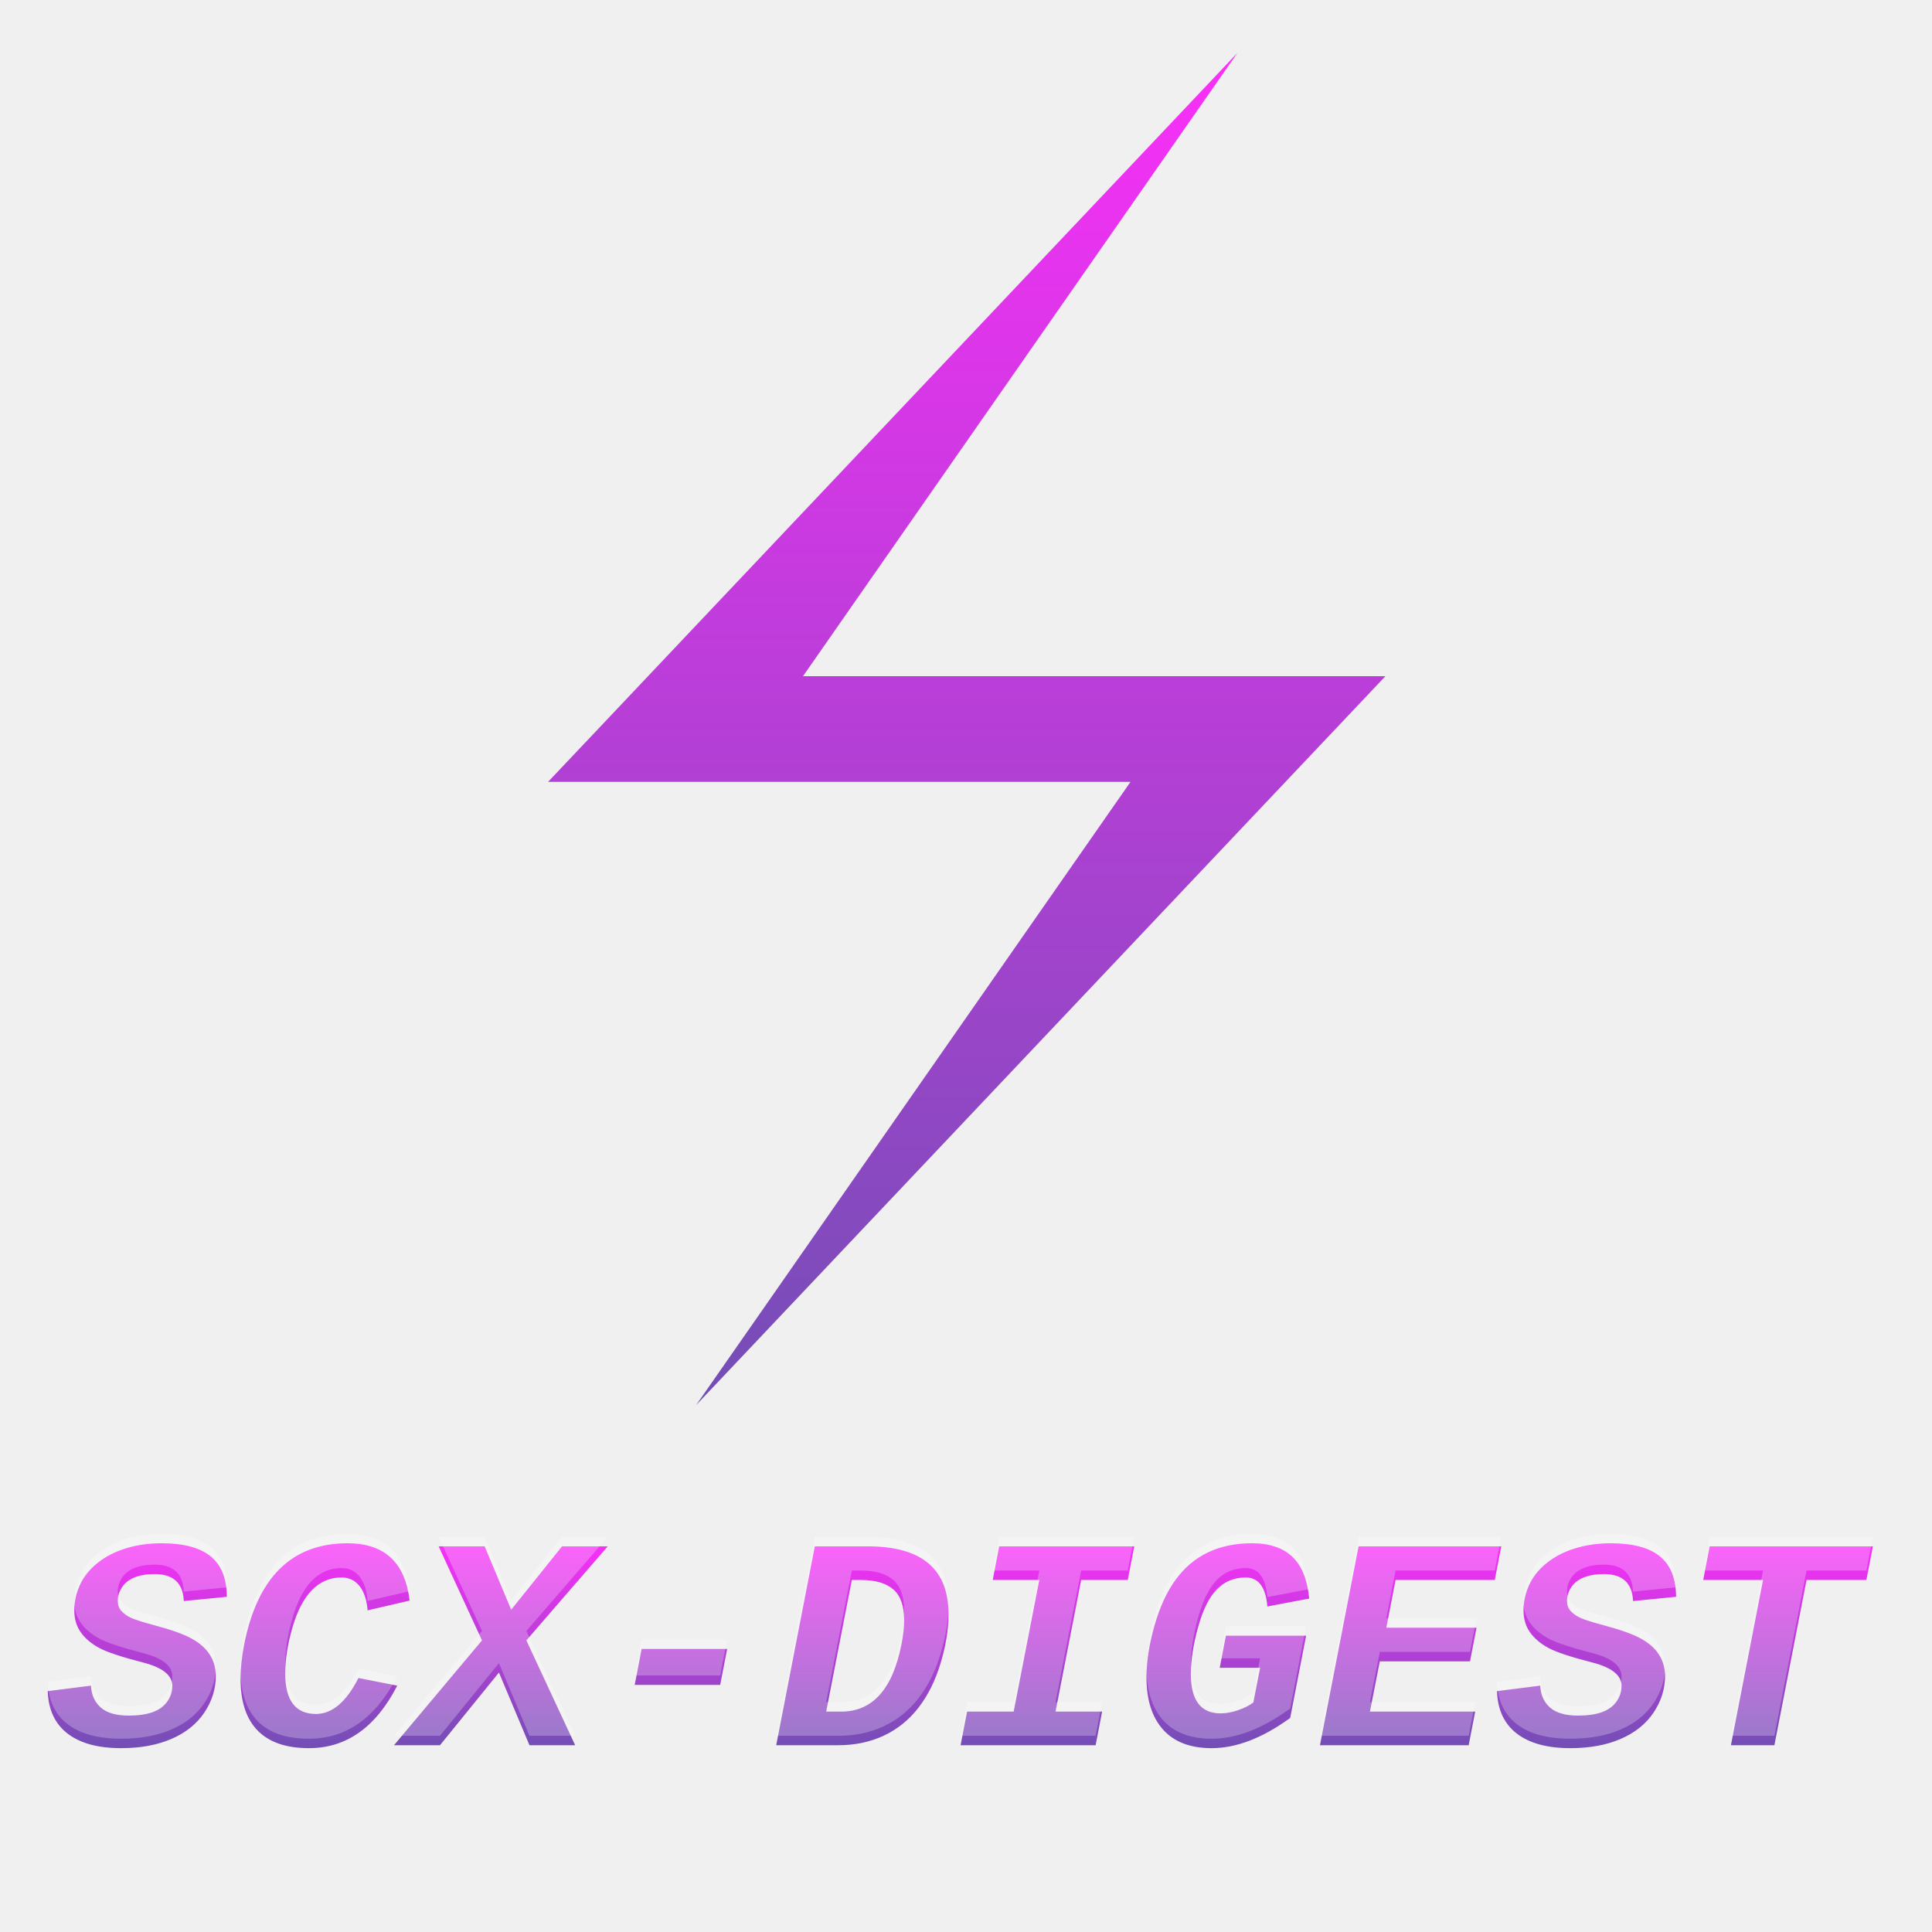
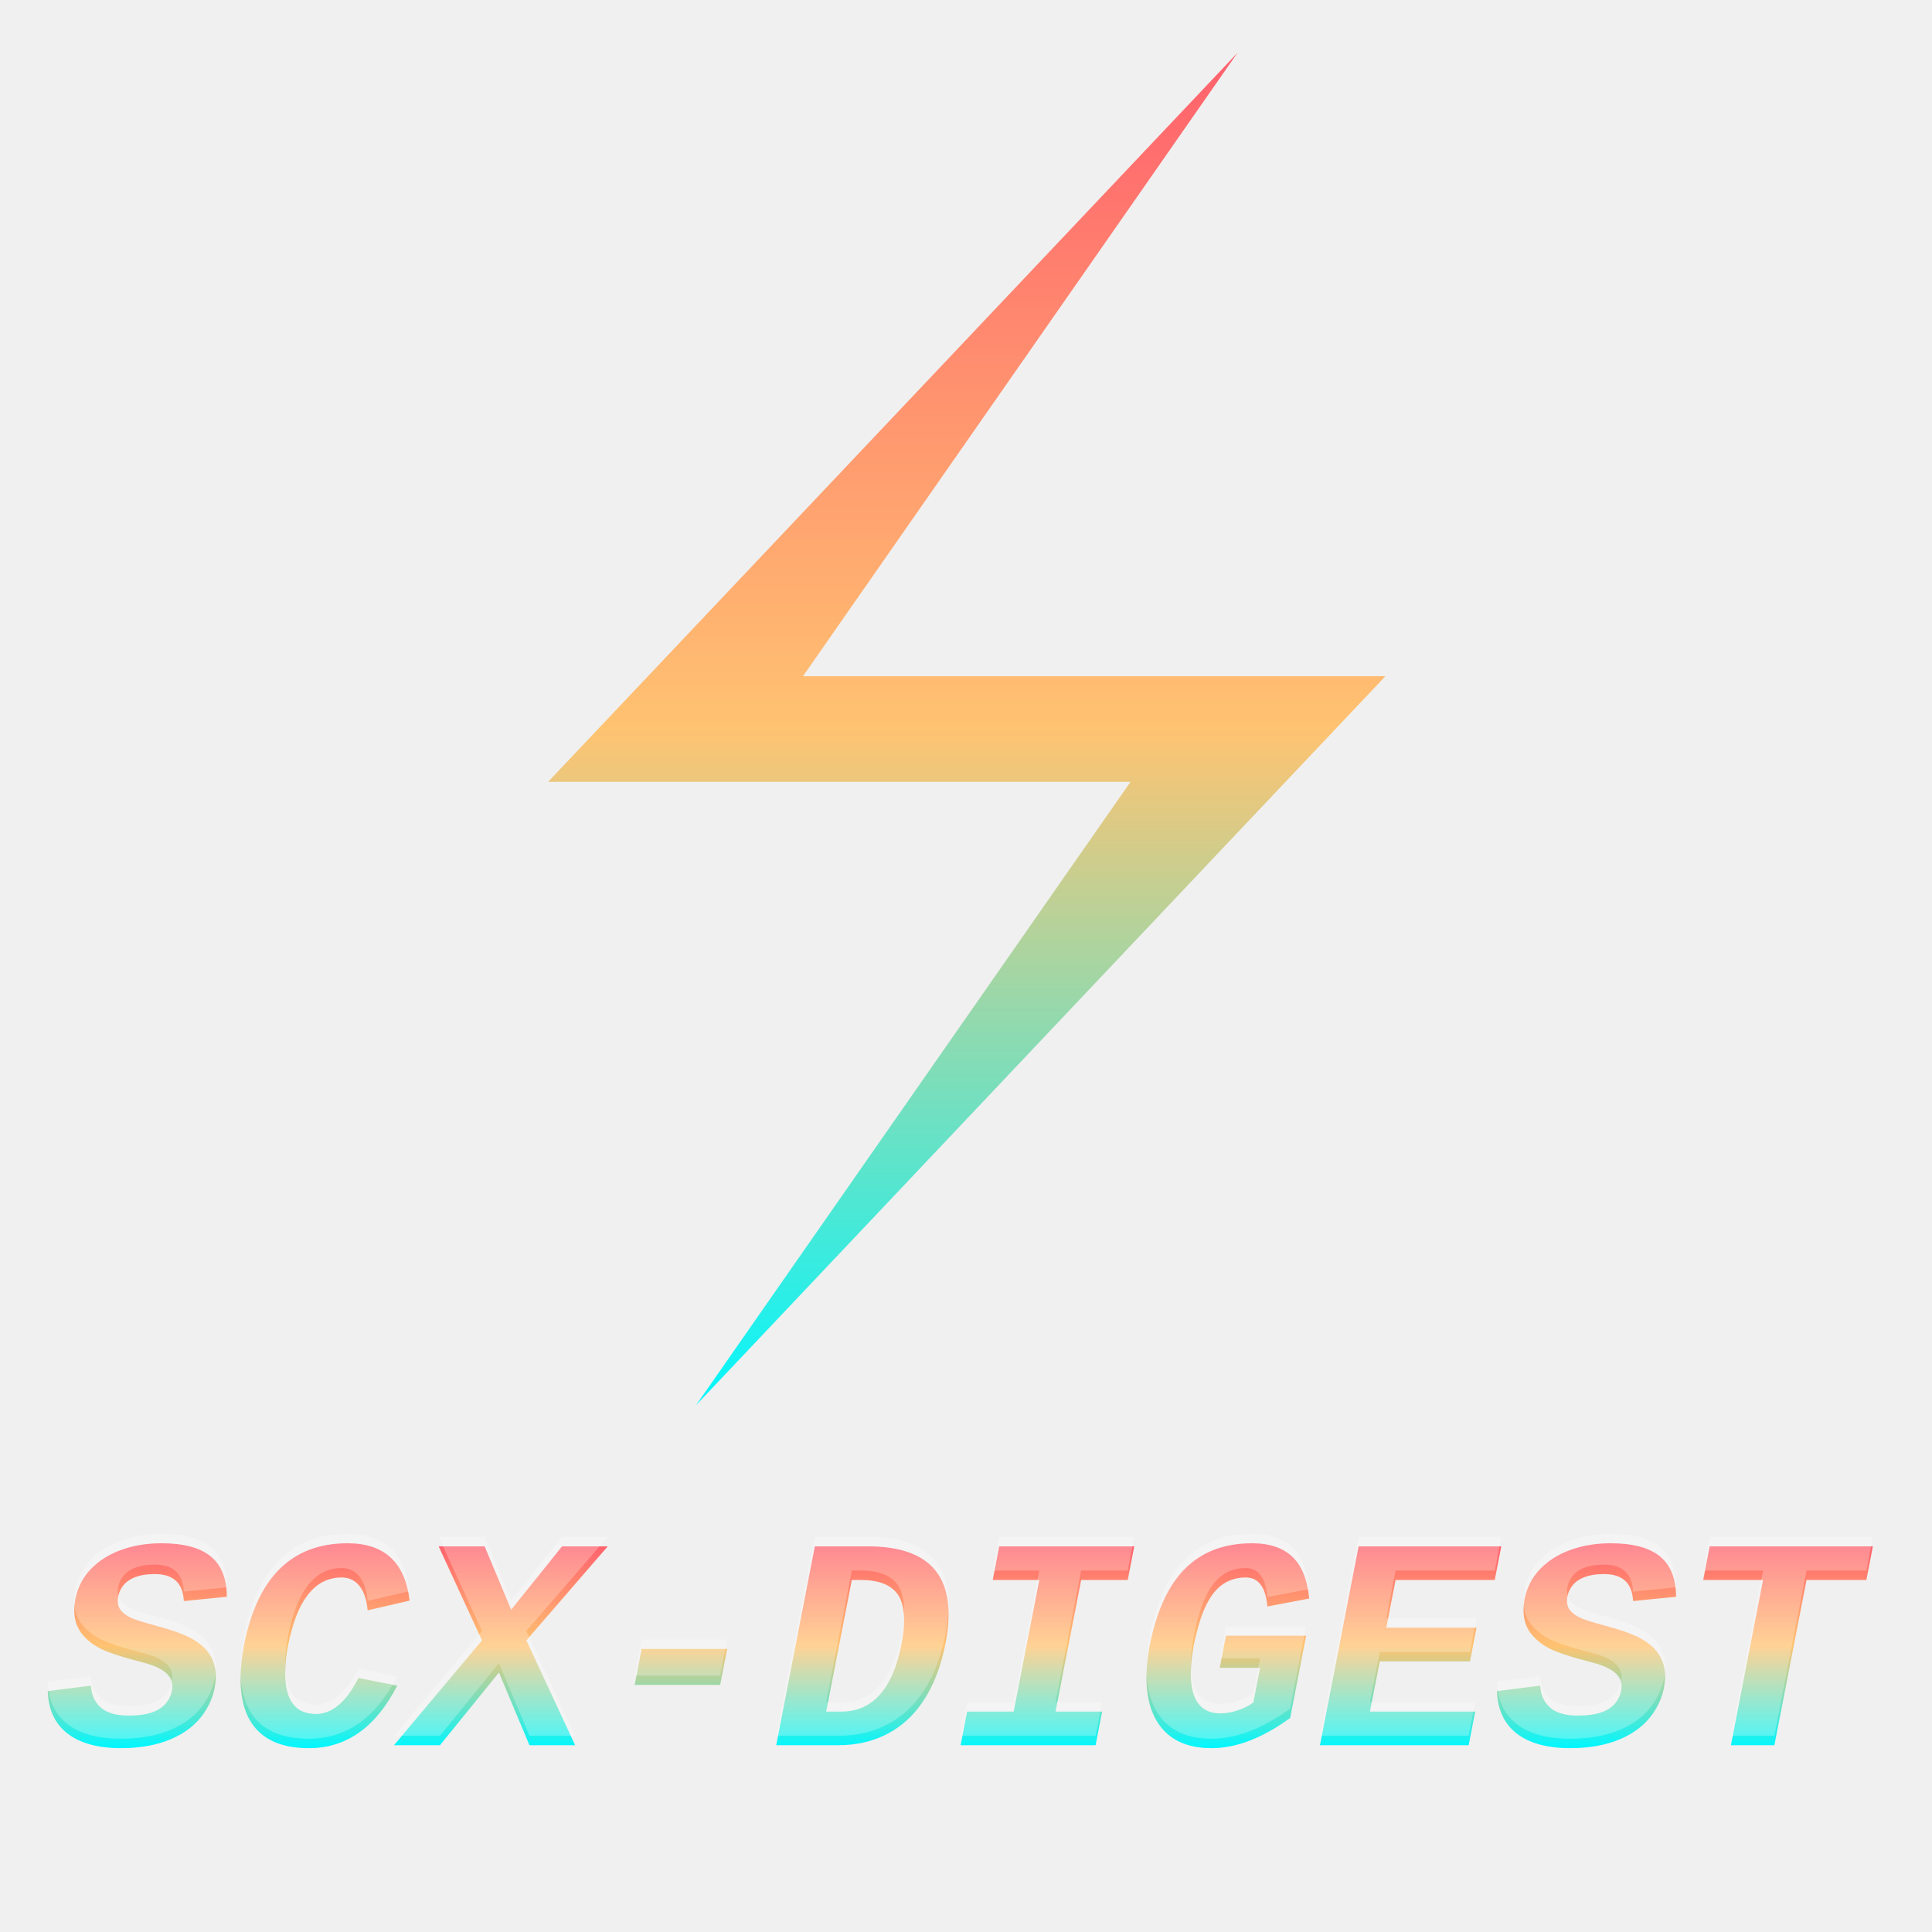
<svg xmlns="http://www.w3.org/2000/svg" width="1024" height="1024" viewBox="0 0 1024 1024">
  <polygon points="717,0 195,552 636,552 307,1024 829,472 388,472" fill="url(#myGradient)" transform="scale(0.7) translate(220,40)" />
  <text font-style="italic" font-weight="bold" font-family="'Courier New'" font-size="160" y="925" x="25" fill="url(#myGradient)">
        SCX-DIGEST
    </text>
  <text font-style="italic" font-weight="bold" font-family="'Courier New'" font-size="160" y="920" x="25" fill="#ffffff" opacity="0.25">
        SCX-DIGEST
    </text>
  <defs>
    <linearGradient id="myGradient" gradientTransform="rotate(90)">
-       <stop offset="0%" stop-color="#FA2FF8" />
-       <stop offset="100%" stop-color="#724EB5" />
+       <stop offset="0%" stop-color="#FF5F6D" />
+       <stop offset="50%" stop-color="#FFC371" />
+       <stop offset="100%" stop-color="#00F7FF" />
    </linearGradient>
  </defs>
</svg>
